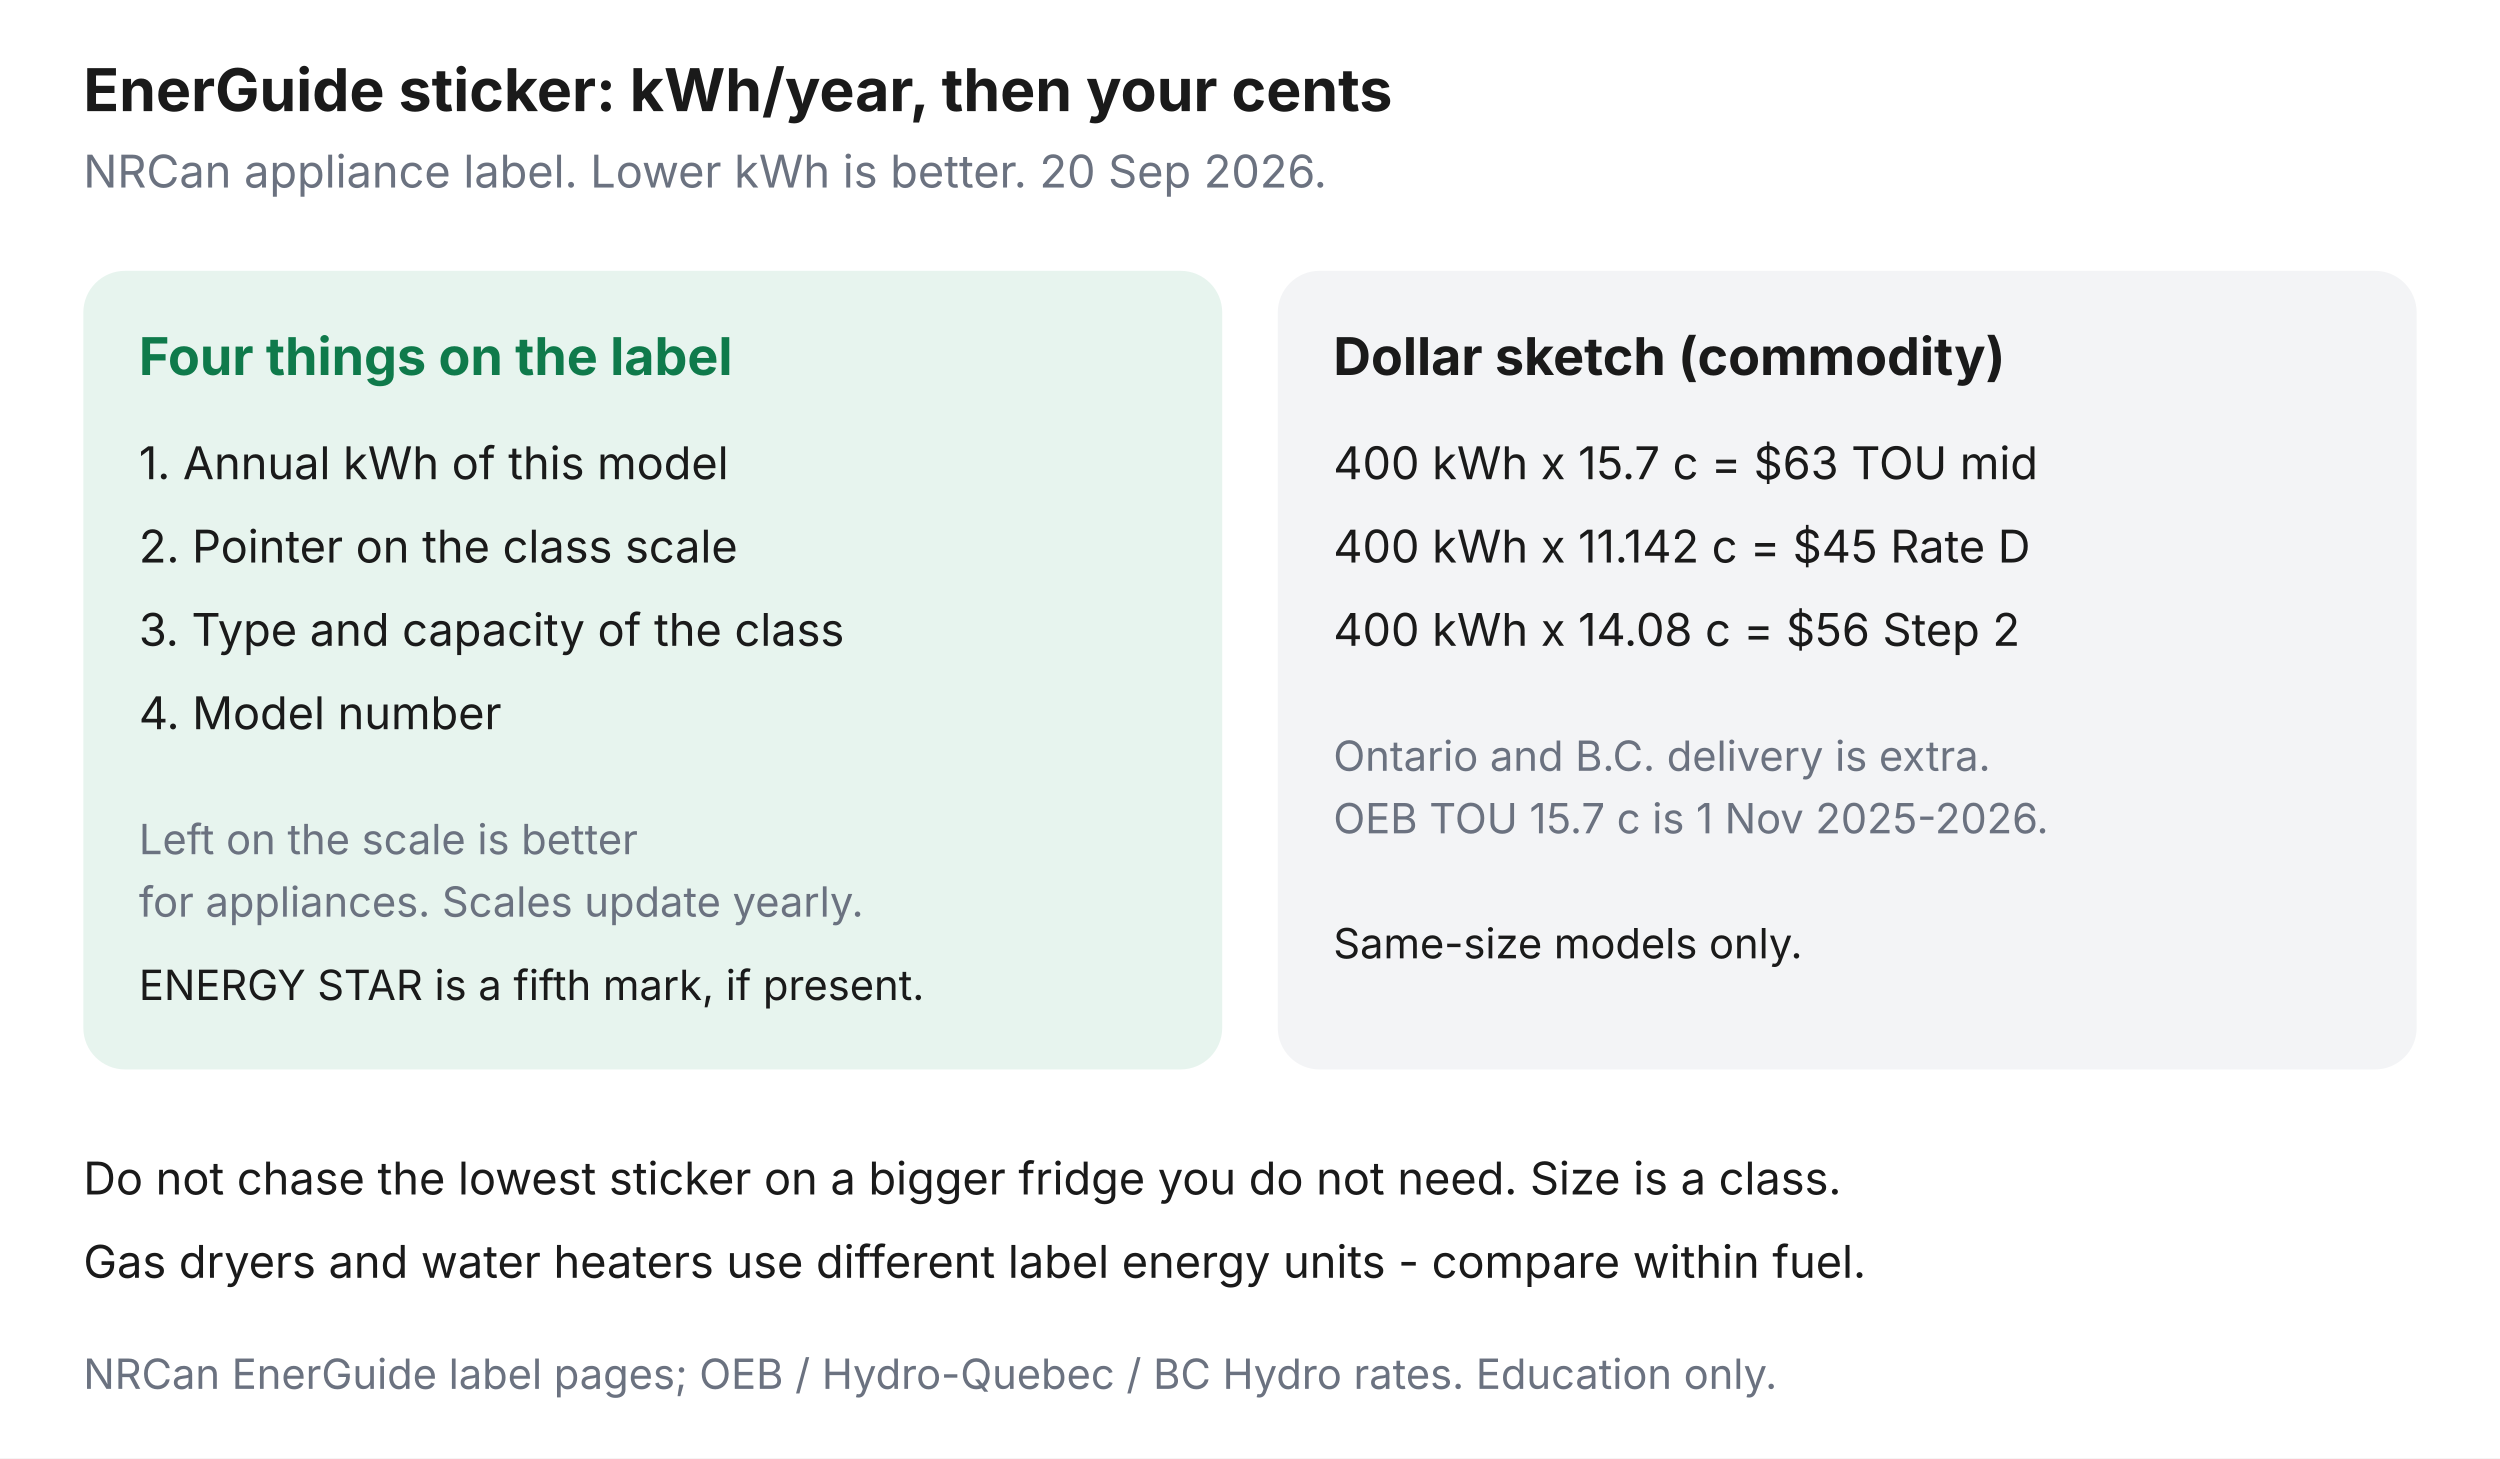
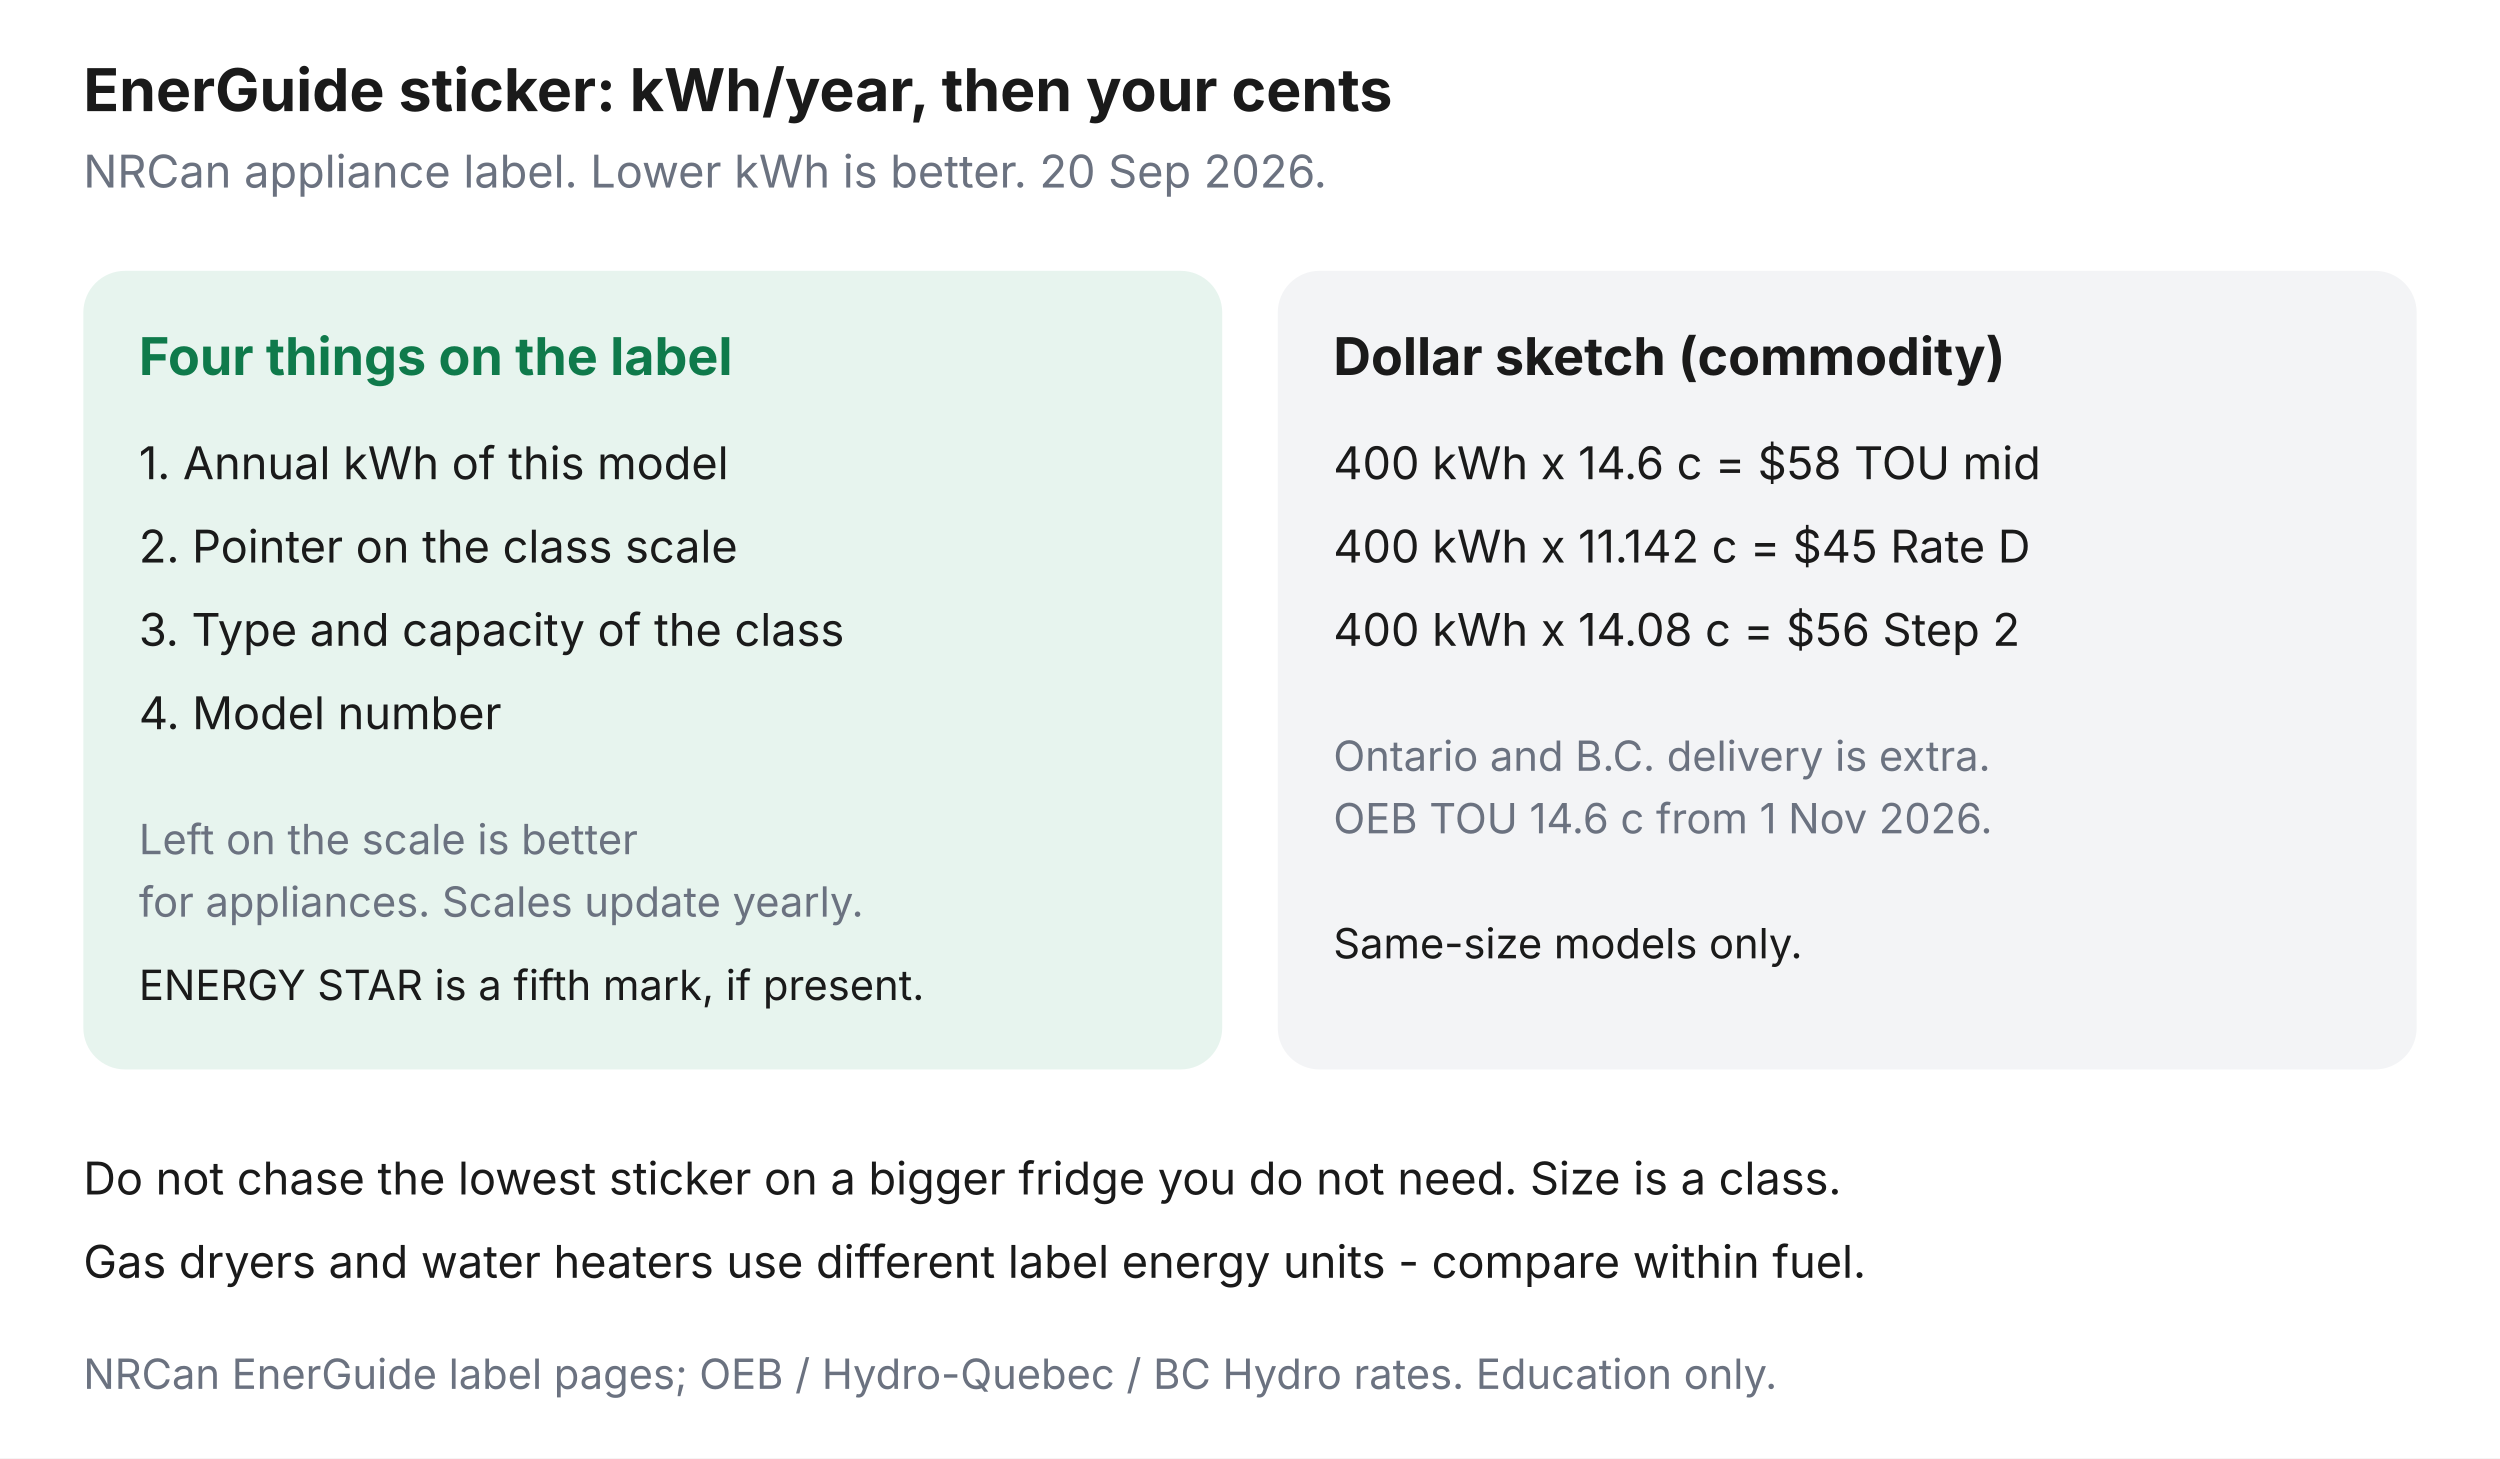
<svg xmlns="http://www.w3.org/2000/svg" viewBox="0 0 720 420" role="img" aria-labelledby="title desc">
  <rect width="720" height="420" fill="#FFFFFF" />
  <text x="24" y="32" font-family="Inter, system-ui, sans-serif" font-size="17" font-weight="700" fill="#1A1A1A">EnerGuide sticker: kWh/year, then your  cents</text>
  <text x="24" y="54" font-family="Inter, system-ui, sans-serif" font-size="13" fill="#6B7280">NRCan appliance label. Lower kWh is better. 20 Sep 2026.</text>
  <rect x="24" y="78" width="328" height="230" rx="12" fill="#E7F4EE" />
  <text x="40" y="108" font-size="15" font-weight="700" fill="#0F7A4B" font-family="Inter, system-ui, sans-serif">Four things on the label</text>
  <text x="40" y="138" font-size="13" fill="#1A1A1A" font-family="Inter, system-ui, sans-serif">1. Annual kWh of this model</text>
  <text x="40" y="162" font-size="13" fill="#1A1A1A" font-family="Inter, system-ui, sans-serif">2. Pointer on the class scale</text>
  <text x="40" y="186" font-size="13" fill="#1A1A1A" font-family="Inter, system-ui, sans-serif">3. Type and capacity of the class</text>
  <text x="40" y="210" font-size="13" fill="#1A1A1A" font-family="Inter, system-ui, sans-serif">4. Model number</text>
  <text x="40" y="246" font-size="12" fill="#6B7280" font-family="Inter, system-ui, sans-serif">Left on the scale is better</text>
  <text x="40" y="264" font-size="12" fill="#6B7280" font-family="Inter, system-ui, sans-serif">for appliances. Scales update yearly.</text>
  <text x="40" y="288" font-size="12" fill="#1A1A1A" font-family="Inter, system-ui, sans-serif">ENERGY STAR is a fifth mark, if present.</text>
  <rect x="368" y="78" width="328" height="230" rx="12" fill="#F3F4F6" />
  <text x="384" y="108" font-size="15" font-weight="700" fill="#1A1A1A" font-family="Inter, system-ui, sans-serif">Dollar sketch (commodity)</text>
-   <text x="384" y="138" font-size="13" fill="#1A1A1A" font-family="Inter, system-ui, sans-serif">400 kWh x 15.7 c = $63 TOU mid</text>
+   <text x="384" y="138" font-size="13" fill="#1A1A1A" font-family="Inter, system-ui, sans-serif">400 kWh x 14.6 c = $58 TOU mid</text>
  <text x="384" y="162" font-size="13" fill="#1A1A1A" font-family="Inter, system-ui, sans-serif">400 kWh x 11.142 c = $45 Rate D</text>
  <text x="384" y="186" font-size="13" fill="#1A1A1A" font-family="Inter, system-ui, sans-serif">400 kWh x 14.08 c = $56 Step 2</text>
  <text x="384" y="222" font-size="12" fill="#6B7280" font-family="Inter, system-ui, sans-serif">Ontario and B.C. delivery is extra.</text>
-   <text x="384" y="240" font-size="12" fill="#6B7280" font-family="Inter, system-ui, sans-serif">OEB TOU 15.7 c is 1 Nov 2025-2026.</text>
+   <text x="384" y="240" font-size="12" fill="#6B7280" font-family="Inter, system-ui, sans-serif">OEB TOU 14.6 c from 1 Nov 2026.</text>
  <text x="384" y="276" font-size="12" fill="#1A1A1A" font-family="Inter, system-ui, sans-serif">Same-size models only.</text>
  <text x="24" y="344" font-size="13" fill="#1A1A1A" font-family="Inter, system-ui, sans-serif">Do not chase the lowest sticker on a bigger fridge you do not need. Size is a class.</text>
  <text x="24" y="368" font-size="13" fill="#1A1A1A" font-family="Inter, system-ui, sans-serif">Gas dryers and water heaters use different label energy units - compare within fuel.</text>
  <text x="24" y="400" font-family="Inter, system-ui, sans-serif" font-size="12" fill="#6B7280">NRCan EnerGuide label pages; OEB / Hydro-Quebec / BC Hydro rates. Education only.</text>
</svg>
